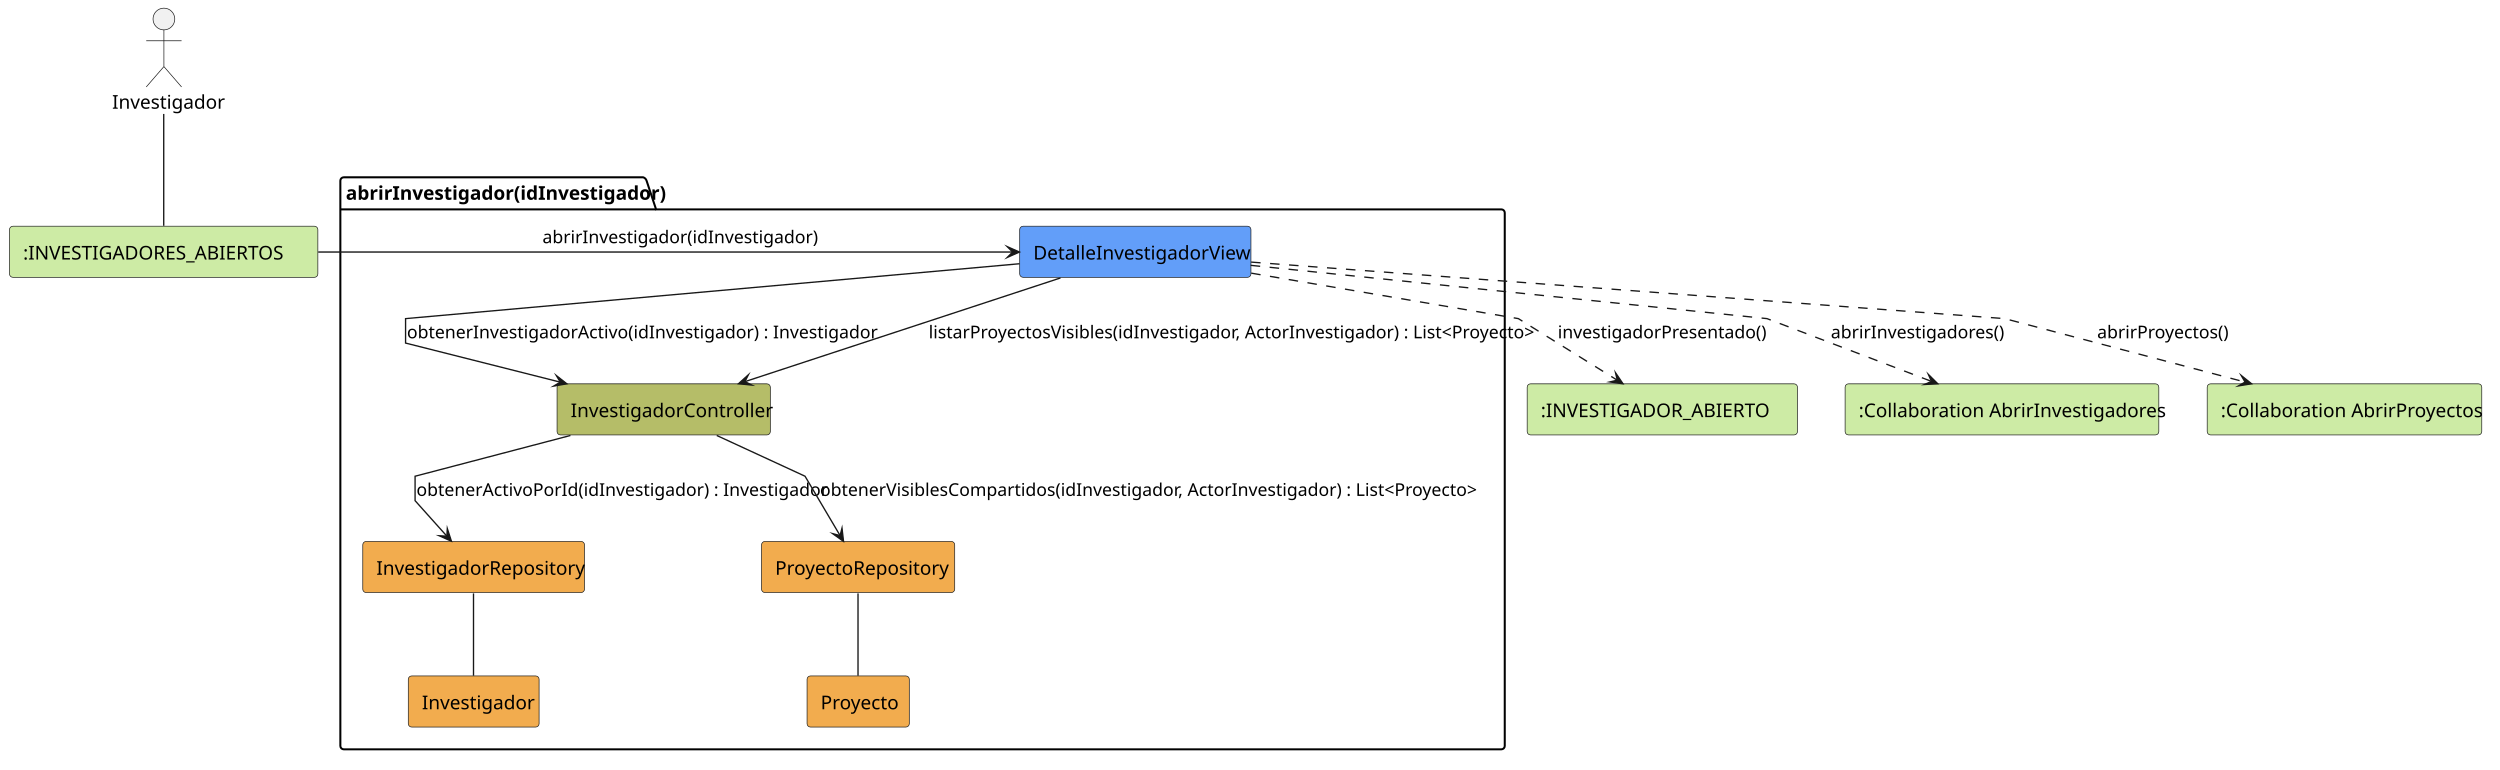
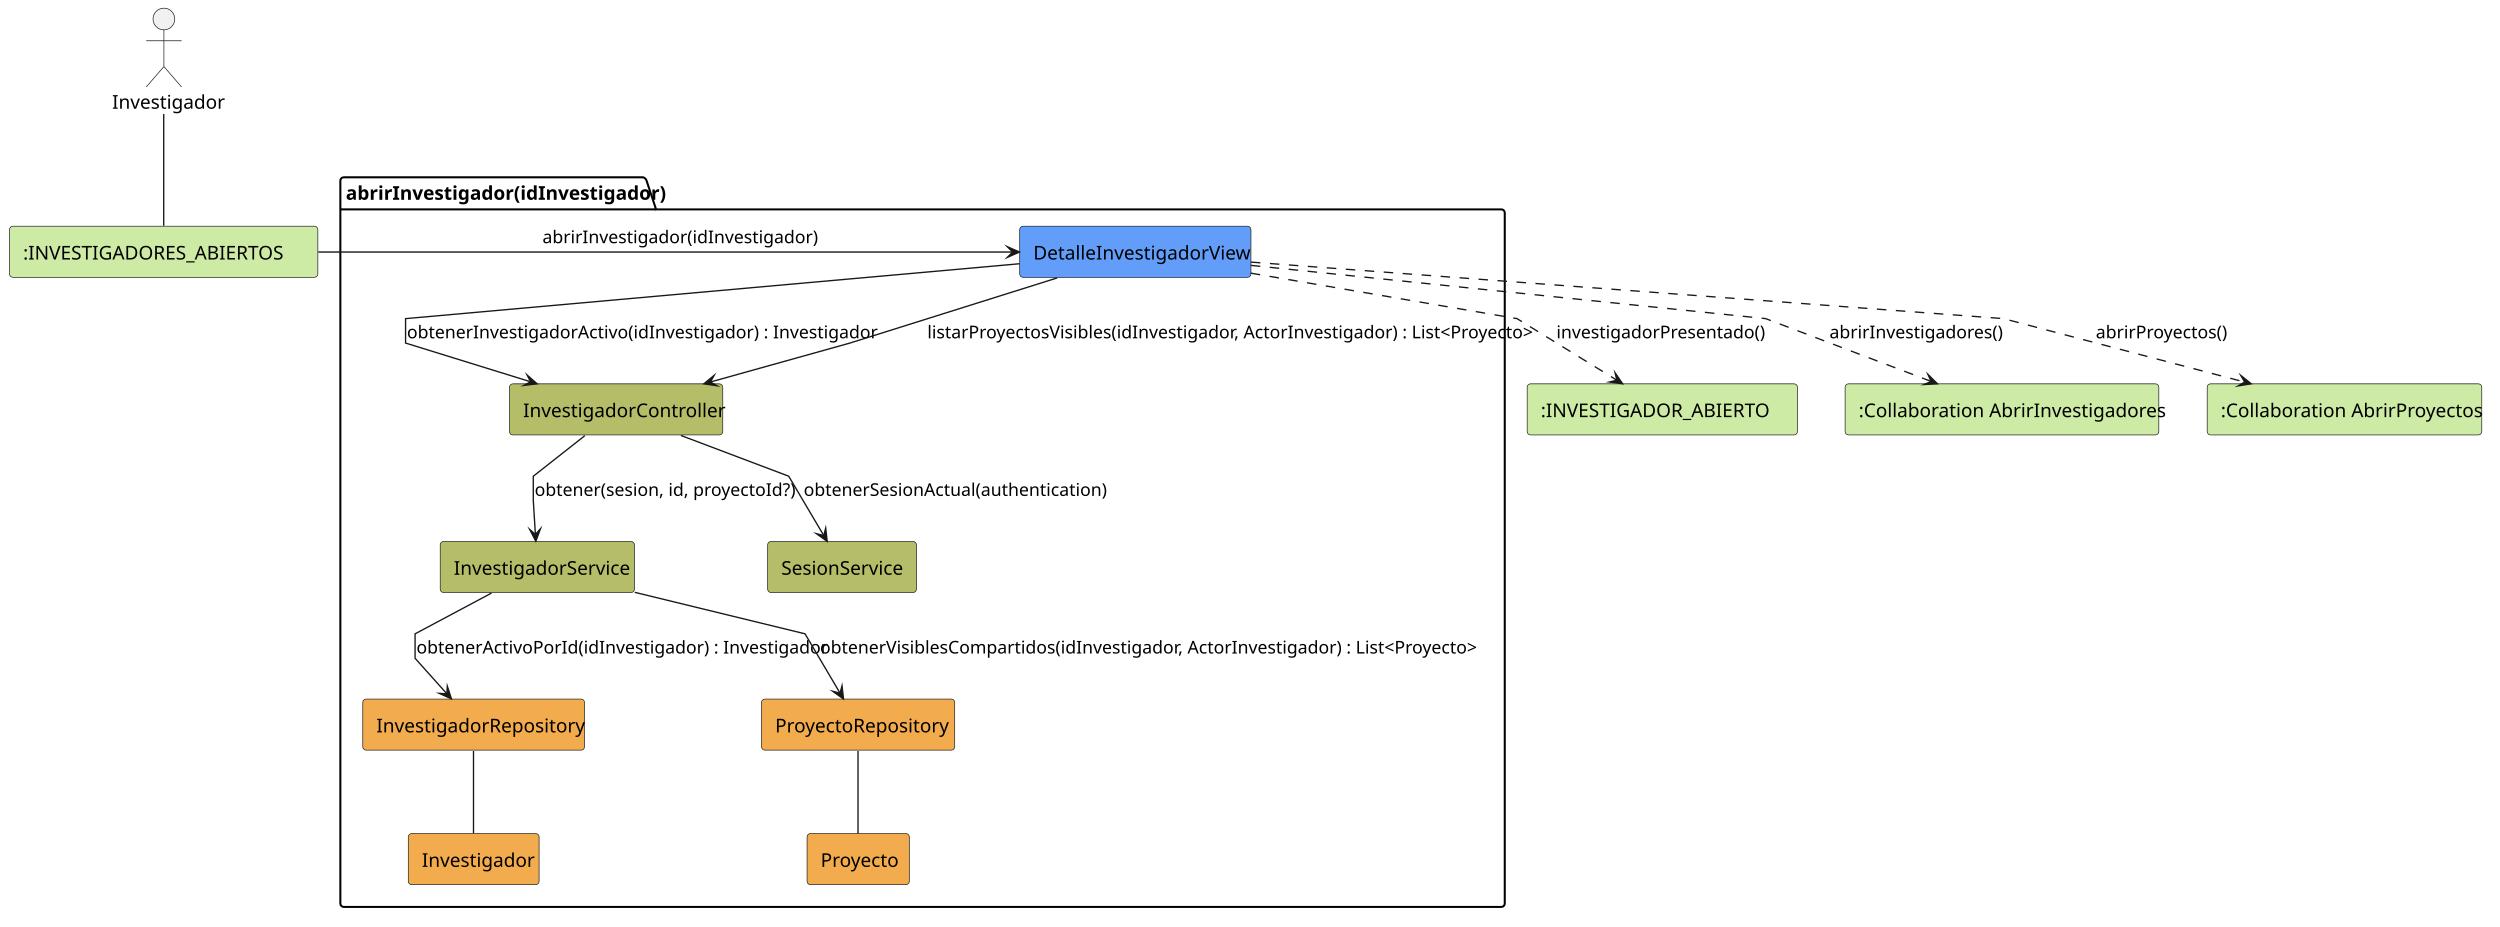
- <svg xmlns="http://www.w3.org/2000/svg" contentStyleType="text/css" data-diagram-type="DESCRIPTION" height="566px" preserveAspectRatio="none" style="width:1840px;height:566px;background:#FFFFFF;" version="1.1" viewBox="0 0 1840 566" width="1840px" zoomAndPan="magnify">
+ <svg xmlns="http://www.w3.org/2000/svg" contentStyleType="text/css" data-diagram-type="DESCRIPTION" height="682px" preserveAspectRatio="none" style="width:1840px;height:682px;background:#FFFFFF;" version="1.1" viewBox="0 0 1840 682" width="1840px" zoomAndPan="magnify">
  <defs />
  <g>
    <g class="cluster" data-qualified-name="abrirInvestigador" data-source-line="5" id="ent0003">
-       <path d="M253,130.5 L473.372,130.5 A3.75,3.75 0 0 1 475.872,133 L482.872,154.109 L1105,154.109 A2.5,2.5 0 0 1 1107.5,156.609 L1107.5,549 A2.5,2.5 0 0 1 1105,551.5 L253,551.5 A2.5,2.5 0 0 1 250.5,549 L250.5,133 A2.5,2.5 0 0 1 253,130.5" fill="none" style="stroke:#000000;stroke-width:1.5;" />
+       <path d="M253,130.5 L473.372,130.5 A3.75,3.75 0 0 1 475.872,133 L482.872,154.109 L1105,154.109 A2.5,2.5 0 0 1 1107.5,156.609 L1107.5,665 A2.5,2.5 0 0 1 1105,667.5 L253,667.5 A2.5,2.5 0 0 1 250.5,665 L250.5,133 A2.5,2.5 0 0 1 253,130.5" fill="none" style="stroke:#000000;stroke-width:1.5;" />
      <line style="stroke:#000000;stroke-width:1.5;" x1="250.5" x2="482.872" y1="154.109" y2="154.109" />
      <text fill="#000000" font-family="sans-serif" font-size="14" font-weight="700" lengthAdjust="spacing" textLength="219.372" x="254.5" y="147.033">abrirInvestigador(idInvestigador)</text>
    </g>
    <g class="entity" data-qualified-name="abrirInvestigador.DetalleInvestigadorView" data-source-line="6" id="ent0004">
      <rect fill="#629EF9" height="37.609" rx="2.5" ry="2.5" style="stroke:#181818;stroke-width:0.5;" width="170.192" x="750.5" y="166.5" />
      <text fill="#000000" font-family="sans-serif" font-size="14" lengthAdjust="spacing" textLength="150.192" x="760.5" y="191.033">DetalleInvestigadorView</text>
    </g>
    <g class="entity" data-qualified-name="abrirInvestigador.InvestigadorController" data-source-line="7" id="ent0005">
-       <rect fill="#B5BD68" height="37.609" rx="2.5" ry="2.5" style="stroke:#181818;stroke-width:0.5;" width="156.958" x="410" y="282.5" />
-       <text fill="#000000" font-family="sans-serif" font-size="14" lengthAdjust="spacing" textLength="136.958" x="420" y="307.033">InvestigadorController</text>
+       <rect fill="#B5BD68" height="37.609" rx="2.5" ry="2.5" style="stroke:#181818;stroke-width:0.5;" width="156.958" x="375" y="282.5" />
+       <text fill="#000000" font-family="sans-serif" font-size="14" lengthAdjust="spacing" textLength="136.958" x="385" y="307.033">InvestigadorController</text>
    </g>
-     <g class="entity" data-qualified-name="abrirInvestigador.InvestigadorRepository" data-source-line="8" id="ent0006">
-       <rect fill="#F2AC4E" height="37.609" rx="2.5" ry="2.5" style="stroke:#181818;stroke-width:0.5;" width="163.185" x="267" y="398.5" />
-       <text fill="#000000" font-family="sans-serif" font-size="14" lengthAdjust="spacing" textLength="143.185" x="277" y="423.033">InvestigadorRepository</text>
+     <g class="entity" data-qualified-name="abrirInvestigador.InvestigadorService" data-source-line="8" id="ent0006">
+       <rect fill="#B5BD68" height="37.609" rx="2.5" ry="2.5" style="stroke:#181818;stroke-width:0.5;" width="142.951" x="324" y="398.5" />
+       <text fill="#000000" font-family="sans-serif" font-size="14" lengthAdjust="spacing" textLength="122.951" x="334" y="423.033">InvestigadorService</text>
    </g>
-     <g class="entity" data-qualified-name="abrirInvestigador.ProyectoRepository" data-source-line="9" id="ent0007">
-       <rect fill="#F2AC4E" height="37.609" rx="2.5" ry="2.5" style="stroke:#181818;stroke-width:0.5;" width="142.165" x="560.5" y="398.5" />
-       <text fill="#000000" font-family="sans-serif" font-size="14" lengthAdjust="spacing" textLength="122.165" x="570.5" y="423.033">ProyectoRepository</text>
+     <g class="entity" data-qualified-name="abrirInvestigador.SesionService" data-source-line="9" id="ent0007">
+       <rect fill="#B5BD68" height="37.609" rx="2.5" ry="2.5" style="stroke:#181818;stroke-width:0.5;" width="109.489" x="565" y="398.5" />
+       <text fill="#000000" font-family="sans-serif" font-size="14" lengthAdjust="spacing" textLength="89.489" x="575" y="423.033">SesionService</text>
    </g>
-     <g class="entity" data-qualified-name="abrirInvestigador.Investigador" data-source-line="10" id="ent0008">
-       <rect fill="#F2AC4E" height="37.609" rx="2.5" ry="2.5" style="stroke:#181818;stroke-width:0.5;" width="96.269" x="300.5" y="497.5" />
-       <text fill="#000000" font-family="sans-serif" font-size="14" lengthAdjust="spacing" textLength="76.269" x="310.5" y="522.033">Investigador</text>
+     <g class="entity" data-qualified-name="abrirInvestigador.InvestigadorRepository" data-source-line="10" id="ent0008">
+       <rect fill="#F2AC4E" height="37.609" rx="2.5" ry="2.5" style="stroke:#181818;stroke-width:0.5;" width="163.185" x="267" y="514.5" />
+       <text fill="#000000" font-family="sans-serif" font-size="14" lengthAdjust="spacing" textLength="143.185" x="277" y="539.033">InvestigadorRepository</text>
    </g>
-     <g class="entity" data-qualified-name="abrirInvestigador.Proyecto" data-source-line="11" id="ent0009">
-       <rect fill="#F2AC4E" height="37.609" rx="2.5" ry="2.5" style="stroke:#181818;stroke-width:0.5;" width="75.248" x="594" y="497.5" />
-       <text fill="#000000" font-family="sans-serif" font-size="14" lengthAdjust="spacing" textLength="55.248" x="604" y="522.033">Proyecto</text>
+     <g class="entity" data-qualified-name="abrirInvestigador.ProyectoRepository" data-source-line="11" id="ent0009">
+       <rect fill="#F2AC4E" height="37.609" rx="2.5" ry="2.5" style="stroke:#181818;stroke-width:0.5;" width="142.165" x="560.5" y="514.5" />
+       <text fill="#000000" font-family="sans-serif" font-size="14" lengthAdjust="spacing" textLength="122.165" x="570.5" y="539.033">ProyectoRepository</text>
+     </g>
+     <g class="entity" data-qualified-name="abrirInvestigador.Investigador" data-source-line="12" id="ent0010">
+       <rect fill="#F2AC4E" height="37.609" rx="2.5" ry="2.5" style="stroke:#181818;stroke-width:0.5;" width="96.269" x="300.5" y="613.5" />
+       <text fill="#000000" font-family="sans-serif" font-size="14" lengthAdjust="spacing" textLength="76.269" x="310.5" y="638.033">Investigador</text>
+     </g>
+     <g class="entity" data-qualified-name="abrirInvestigador.Proyecto" data-source-line="13" id="ent0011">
+       <rect fill="#F2AC4E" height="37.609" rx="2.5" ry="2.5" style="stroke:#181818;stroke-width:0.5;" width="75.248" x="594" y="613.5" />
+       <text fill="#000000" font-family="sans-serif" font-size="14" lengthAdjust="spacing" textLength="55.248" x="604" y="638.033">Proyecto</text>
    </g>
    <g class="entity" data-qualified-name="ActorInvestigador" data-source-line="3" id="ent0001">
      <ellipse cx="120.634" cy="14" fill="#F1F1F1" rx="8" ry="8" style="stroke:#181818;stroke-width:0.5;" />
      <path d="M120.634,22 L120.634,49 M107.634,30 L133.634,30 M120.634,49 L107.634,64 M120.634,49 L133.634,64" fill="none" style="stroke:#181818;stroke-width:0.5;" />
      <text fill="#000000" font-family="sans-serif" font-size="14" lengthAdjust="spacing" textLength="76.269" x="82.5" y="80.033">Investigador</text>
    </g>
    <g class="entity" data-qualified-name="InvestigadoresAbiertos" data-source-line="4" id="ent0002">
      <rect fill="#CDEBA5" height="37.609" rx="2.5" ry="2.5" style="stroke:#181818;stroke-width:0.5;" width="226.938" x="7" y="166.5" />
      <text fill="#000000" font-family="sans-serif" font-size="14" lengthAdjust="spacing" textLength="206.938" x="17" y="191.033">:INVESTIGADORES_ABIERTOS</text>
    </g>
-     <g class="entity" data-qualified-name="InvestigadorAbierto" data-source-line="13" id="ent0010">
+     <g class="entity" data-qualified-name="InvestigadorAbierto" data-source-line="15" id="ent0012">
      <rect fill="#CDEBA5" height="37.609" rx="2.5" ry="2.5" style="stroke:#181818;stroke-width:0.5;" width="198.924" x="1124" y="282.5" />
      <text fill="#000000" font-family="sans-serif" font-size="14" lengthAdjust="spacing" textLength="178.924" x="1134" y="307.033">:INVESTIGADOR_ABIERTO</text>
    </g>
-     <g class="entity" data-qualified-name="AbrirInvestigadores" data-source-line="14" id="ent0011">
+     <g class="entity" data-qualified-name="AbrirInvestigadores" data-source-line="16" id="ent0013">
      <rect fill="#CDEBA5" height="37.609" rx="2.5" ry="2.5" style="stroke:#181818;stroke-width:0.5;" width="230.889" x="1358" y="282.5" />
      <text fill="#000000" font-family="sans-serif" font-size="14" lengthAdjust="spacing" textLength="210.889" x="1368" y="307.033">:Collaboration AbrirInvestigadores</text>
    </g>
-     <g class="entity" data-qualified-name="AbrirProyectos" data-source-line="15" id="ent0012">
+     <g class="entity" data-qualified-name="AbrirProyectos" data-source-line="17" id="ent0014">
      <rect fill="#CDEBA5" height="37.609" rx="2.5" ry="2.5" style="stroke:#181818;stroke-width:0.5;" width="202.082" x="1624.5" y="282.5" />
      <text fill="#000000" font-family="sans-serif" font-size="14" lengthAdjust="spacing" textLength="182.082" x="1634.5" y="307.033">:Collaboration AbrirProyectos</text>
    </g>
-     <g class="link" data-entity-1="ent0001" data-entity-2="ent0002" data-link-type="association" data-source-line="17" id="lnk13">
+     <g class="link" data-entity-1="ent0001" data-entity-2="ent0002" data-link-type="association" data-source-line="19" id="lnk15">
      <path d="M120.5,83.85 C120.5,110.69 120.5,145.34 120.5,166.2" fill="none" id="ActorInvestigador-InvestigadoresAbiertos" style="stroke:#181818;stroke-width:1;" />
    </g>
-     <g class="link" data-entity-1="ent0002" data-entity-2="ent0004" data-link-type="dependency" data-source-line="18" id="lnk14">
+     <g class="link" data-entity-1="ent0002" data-entity-2="ent0004" data-link-type="dependency" data-source-line="20" id="lnk16">
      <path d="M234.19,185.5 C377.81,185.5 616.7,185.5 745.3,185.5" fill="none" id="InvestigadoresAbiertos-to-DetalleInvestigadorView" style="stroke:#181818;stroke-width:1;" />
      <polygon fill="#181818" points="750.3,185.5,741.3,181.5,745.3,185.5,741.3,189.5,750.3,185.5" style="stroke:#181818;stroke-width:1;stroke-linejoin:miter;stroke-miterlimit:10;" />
      <text fill="#000000" font-family="sans-serif" font-size="13" lengthAdjust="spacing" textLength="186.424" x="399.25" y="178.995">abrirInvestigador(idInvestigador)</text>
    </g>
-     <g class="link" data-entity-1="ent0004" data-entity-2="ent0005" data-link-type="dependency" data-source-line="19" id="lnk15">
-       <path d="M750.41,194.11 C598.99,207.64 298.5,234.5 298.5,234.5 C298.5,234.5 298.5,252.5 298.5,252.5 C298.5,252.5 358.452,267.645 412.362,281.265" fill="none" id="DetalleInvestigadorView-to-InvestigadorController" style="stroke:#181818;stroke-width:1;" />
-       <polygon fill="#181818" points="417.21,282.49,409.464,276.407,412.362,281.265,407.504,284.164,417.21,282.49" style="stroke:#181818;stroke-width:1;stroke-linejoin:miter;stroke-miterlimit:10;" />
+     <g class="link" data-entity-1="ent0004" data-entity-2="ent0005" data-link-type="dependency" data-source-line="21" id="lnk17">
+       <path d="M750.41,194.11 C598.99,207.64 298.5,234.5 298.5,234.5 C298.5,234.5 298.5,252.5 298.5,252.5 C298.5,252.5 346.584,267.391 390.564,281.011" fill="none" id="DetalleInvestigadorView-to-InvestigadorController" style="stroke:#181818;stroke-width:1;" />
+       <polygon fill="#181818" points="395.34,282.49,387.926,276.007,390.564,281.011,385.56,283.649,395.34,282.49" style="stroke:#181818;stroke-width:1;stroke-linejoin:miter;stroke-miterlimit:10;" />
      <text fill="#000000" font-family="sans-serif" font-size="13" lengthAdjust="spacing" textLength="321.566" x="299.5" y="248.995">obtenerInvestigadorActivo(idInvestigador) : Investigador</text>
    </g>
-     <g class="link" data-entity-1="ent0004" data-entity-2="ent0005" data-link-type="dependency" data-source-line="21" id="lnk17">
-       <path d="M780.52,204.56 C715.64,225.88 613.15,259.549 548.26,280.869" fill="none" id="DetalleInvestigadorView-to-InvestigadorController-1" style="stroke:#181818;stroke-width:1;" />
-       <polygon fill="#181818" points="543.51,282.43,553.309,283.421,548.26,280.869,550.812,275.821,543.51,282.43" style="stroke:#181818;stroke-width:1;stroke-linejoin:miter;stroke-miterlimit:10;" />
-       <text fill="#000000" font-family="sans-serif" font-size="13" lengthAdjust="spacing" textLength="425.579" x="683.5" y="248.995">listarProyectosVisibles(idInvestigador, ActorInvestigador) : List&lt;Proyecto&gt;</text>
+     <g class="link" data-entity-1="ent0004" data-entity-2="ent0005" data-link-type="dependency" data-source-line="25" id="lnk21">
+       <path d="M778.12,204.53 C715.94,224.08 625.5,252.5 625.5,252.5 C625.5,252.5 571.656,267.526 522.856,281.146" fill="none" id="DetalleInvestigadorView-to-InvestigadorController-1" style="stroke:#181818;stroke-width:1;" />
+       <polygon fill="#181818" points="518.04,282.49,527.784,283.923,522.856,281.146,525.633,276.218,518.04,282.49" style="stroke:#181818;stroke-width:1;stroke-linejoin:miter;stroke-miterlimit:10;" />
+       <text fill="#000000" font-family="sans-serif" font-size="13" lengthAdjust="spacing" textLength="425.579" x="682.5" y="248.995">listarProyectosVisibles(idInvestigador, ActorInvestigador) : List&lt;Proyecto&gt;</text>
    </g>
-     <g class="link" data-entity-1="ent0005" data-entity-2="ent0006" data-link-type="dependency" data-source-line="20" id="lnk16">
-       <path d="M419.84,320.51 C367.91,334.13 305.5,350.5 305.5,350.5 C305.5,350.5 305.5,368.5 305.5,368.5 C305.5,368.5 316.734,381.035 328.904,394.625" fill="none" id="InvestigadorController-to-InvestigadorRepository" style="stroke:#181818;stroke-width:1;" />
-       <polygon fill="#181818" points="332.24,398.35,329.216,388.977,328.904,394.625,323.256,394.314,332.24,398.35" style="stroke:#181818;stroke-width:1;stroke-linejoin:miter;stroke-miterlimit:10;" />
-       <text fill="#000000" font-family="sans-serif" font-size="13" lengthAdjust="spacing" textLength="281.817" x="306.5" y="364.995">obtenerActivoPorId(idInvestigador) : Investigador</text>
+     <g class="link" data-entity-1="ent0005" data-entity-2="ent0006" data-link-type="dependency" data-source-line="22" id="lnk18">
+       <path d="M430.44,320.65 C413.16,334.24 392.5,350.5 392.5,350.5 C392.5,350.5 392.5,368.5 392.5,368.5 C392.5,368.5 393.208,379.77 394.058,393.36" fill="none" id="InvestigadorController-to-InvestigadorService" style="stroke:#181818;stroke-width:1;" />
+       <polygon fill="#181818" points="394.37,398.35,397.8,389.118,394.058,393.36,389.816,389.617,394.37,398.35" style="stroke:#181818;stroke-width:1;stroke-linejoin:miter;stroke-miterlimit:10;" />
+       <text fill="#000000" font-family="sans-serif" font-size="13" lengthAdjust="spacing" textLength="182.825" x="393.5" y="364.995">obtener(sesion, id, proyectoId?)</text>
    </g>
-     <g class="link" data-entity-1="ent0005" data-entity-2="ent0007" data-link-type="dependency" data-source-line="22" id="lnk18">
-       <path d="M527.52,320.51 C557.03,334.13 592.5,350.5 592.5,350.5 C592.5,350.5 606.758,374.614 618.298,394.164" fill="none" id="InvestigadorController-to-ProyectoRepository" style="stroke:#181818;stroke-width:1;" />
-       <polygon fill="#181818" points="620.84,398.47,619.71,388.686,618.298,394.164,612.82,392.753,620.84,398.47" style="stroke:#181818;stroke-width:1;stroke-linejoin:miter;stroke-miterlimit:10;" />
-       <text fill="#000000" font-family="sans-serif" font-size="13" lengthAdjust="spacing" textLength="458.117" x="603.5" y="364.995">obtenerVisiblesCompartidos(idInvestigador, ActorInvestigador) : List&lt;Proyecto&gt;</text>
+     <g class="link" data-entity-1="ent0005" data-entity-2="ent0007" data-link-type="dependency" data-source-line="23" id="lnk19">
+       <path d="M501.15,320.51 C537.19,334.13 580.5,350.5 580.5,350.5 C580.5,350.5 594.758,374.614 606.298,394.164" fill="none" id="InvestigadorController-to-SesionService" style="stroke:#181818;stroke-width:1;" />
+       <polygon fill="#181818" points="608.84,398.47,607.71,388.686,606.298,394.164,600.82,392.753,608.84,398.47" style="stroke:#181818;stroke-width:1;stroke-linejoin:miter;stroke-miterlimit:10;" />
+       <text fill="#000000" font-family="sans-serif" font-size="13" lengthAdjust="spacing" textLength="209.581" x="591.5" y="364.995">obtenerSesionActual(authentication)</text>
    </g>
-     <g class="link" data-entity-1="ent0006" data-entity-2="ent0008" data-link-type="association" data-source-line="23" id="lnk19">
-       <path d="M348.5,436.74 C348.5,454.09 348.5,480.02 348.5,497.34" fill="none" id="InvestigadorRepository-Investigador" style="stroke:#181818;stroke-width:1;" />
+     <g class="link" data-entity-1="ent0006" data-entity-2="ent0008" data-link-type="dependency" data-source-line="24" id="lnk20">
+       <path d="M361.73,436.51 C336.19,450.13 305.5,466.5 305.5,466.5 C305.5,466.5 305.5,484.5 305.5,484.5 C305.5,484.5 316.734,497.035 328.904,510.625" fill="none" id="InvestigadorService-to-InvestigadorRepository" style="stroke:#181818;stroke-width:1;" />
+       <polygon fill="#181818" points="332.24,514.35,329.216,504.977,328.904,510.625,323.256,510.314,332.24,514.35" style="stroke:#181818;stroke-width:1;stroke-linejoin:miter;stroke-miterlimit:10;" />
+       <text fill="#000000" font-family="sans-serif" font-size="13" lengthAdjust="spacing" textLength="281.817" x="306.5" y="480.995">obtenerActivoPorId(idInvestigador) : Investigador</text>
    </g>
-     <g class="link" data-entity-1="ent0007" data-entity-2="ent0009" data-link-type="association" data-source-line="24" id="lnk20">
-       <path d="M631.5,436.74 C631.5,454.09 631.5,480.02 631.5,497.34" fill="none" id="ProyectoRepository-Proyecto" style="stroke:#181818;stroke-width:1;" />
+     <g class="link" data-entity-1="ent0006" data-entity-2="ent0009" data-link-type="dependency" data-source-line="26" id="lnk22">
+       <path d="M467.18,435.96 C523.51,449.69 592.5,466.5 592.5,466.5 C592.5,466.5 606.758,490.614 618.298,510.164" fill="none" id="InvestigadorService-to-ProyectoRepository" style="stroke:#181818;stroke-width:1;" />
+       <polygon fill="#181818" points="620.84,514.47,619.71,504.686,618.298,510.164,612.82,508.753,620.84,514.47" style="stroke:#181818;stroke-width:1;stroke-linejoin:miter;stroke-miterlimit:10;" />
+       <text fill="#000000" font-family="sans-serif" font-size="13" lengthAdjust="spacing" textLength="458.117" x="603.5" y="480.995">obtenerVisiblesCompartidos(idInvestigador, ActorInvestigador) : List&lt;Proyecto&gt;</text>
    </g>
-     <g class="link" data-entity-1="ent0004" data-entity-2="ent0010" data-link-type="dependency" data-source-line="25" id="lnk21">
-       <path d="M920.87,201.03 C1003.87,215.16 1117.5,234.5 1117.5,234.5 C1117.5,234.5 1158.906,260.277 1190.296,279.827" fill="none" id="DetalleInvestigadorView-to-InvestigadorAbierto" style="stroke:#181818;stroke-width:1;stroke-dasharray:7,7;" />
-       <polygon fill="#181818" points="1194.54,282.47,1189.015,274.317,1190.296,279.827,1184.786,281.107,1194.54,282.47" style="stroke:#181818;stroke-width:1;stroke-linejoin:miter;stroke-miterlimit:10;" />
-       <text fill="#000000" font-family="sans-serif" font-size="13" lengthAdjust="spacing" textLength="145.247" x="1146.5" y="248.995">investigadorPresentado()</text>
+     <g class="link" data-entity-1="ent0008" data-entity-2="ent0010" data-link-type="association" data-source-line="27" id="lnk23">
+       <path d="M348.5,552.74 C348.5,570.09 348.5,596.02 348.5,613.34" fill="none" id="InvestigadorRepository-Investigador" style="stroke:#181818;stroke-width:1;" />
    </g>
-     <g class="link" data-entity-1="ent0004" data-entity-2="ent0011" data-link-type="dependency" data-source-line="26" id="lnk22">
-       <path d="M920.52,195.28 C1054.7,209.13 1300.5,234.5 1300.5,234.5 C1300.5,234.5 1370.329,261.137 1421.559,280.687" fill="none" id="DetalleInvestigadorView-to-AbrirInvestigadores" style="stroke:#181818;stroke-width:1;stroke-dasharray:7,7;" />
-       <polygon fill="#181818" points="1426.23,282.47,1419.248,275.524,1421.559,280.687,1416.395,282.998,1426.23,282.47" style="stroke:#181818;stroke-width:1;stroke-linejoin:miter;stroke-miterlimit:10;" />
-       <text fill="#000000" font-family="sans-serif" font-size="13" lengthAdjust="spacing" textLength="119.215" x="1347.5" y="248.995">abrirInvestigadores()</text>
+     <g class="link" data-entity-1="ent0009" data-entity-2="ent0011" data-link-type="association" data-source-line="28" id="lnk24">
+       <path d="M631.5,552.74 C631.5,570.09 631.5,596.02 631.5,613.34" fill="none" id="ProyectoRepository-Proyecto" style="stroke:#181818;stroke-width:1;" />
    </g>
-     <g class="link" data-entity-1="ent0004" data-entity-2="ent0012" data-link-type="dependency" data-source-line="27" id="lnk23">
-       <path d="M920.82,192.9 C1095.06,205.97 1475.5,234.5 1475.5,234.5 C1475.5,234.5 1578.336,261.643 1652.356,281.193" fill="none" id="DetalleInvestigadorView-to-AbrirProyectos" style="stroke:#181818;stroke-width:1;stroke-dasharray:7,7;" />
-       <polygon fill="#181818" points="1657.19,282.47,1649.51,276.304,1652.356,281.193,1647.467,284.039,1657.19,282.47" style="stroke:#181818;stroke-width:1;stroke-linejoin:miter;stroke-miterlimit:10;" />
-       <text fill="#000000" font-family="sans-serif" font-size="13" lengthAdjust="spacing" textLength="92.466" x="1543.5" y="248.995">abrirProyectos()</text>
+     <g class="link" data-entity-1="ent0004" data-entity-2="ent0012" data-link-type="dependency" data-source-line="29" id="lnk25">
+       <path d="M920.57,201.03 C1003.28,215.16 1116.5,234.5 1116.5,234.5 C1116.5,234.5 1158.325,260.294 1190.005,279.844" fill="none" id="DetalleInvestigadorView-to-InvestigadorAbierto" style="stroke:#181818;stroke-width:1;stroke-dasharray:7,7;" />
+       <polygon fill="#181818" points="1194.26,282.47,1188.702,274.339,1190.005,279.844,1184.5,281.148,1194.26,282.47" style="stroke:#181818;stroke-width:1;stroke-linejoin:miter;stroke-miterlimit:10;" />
+       <text fill="#000000" font-family="sans-serif" font-size="13" lengthAdjust="spacing" textLength="145.247" x="1145.5" y="248.995">investigadorPresentado()</text>
+     </g>
+     <g class="link" data-entity-1="ent0004" data-entity-2="ent0013" data-link-type="dependency" data-source-line="30" id="lnk26">
+       <path d="M920.6,195.3 C1054.56,209.16 1299.5,234.5 1299.5,234.5 C1299.5,234.5 1369.765,261.146 1421.275,280.696" fill="none" id="DetalleInvestigadorView-to-AbrirInvestigadores" style="stroke:#181818;stroke-width:1;stroke-dasharray:7,7;" />
+       <polygon fill="#181818" points="1425.95,282.47,1418.955,275.537,1421.275,280.696,1416.116,283.016,1425.95,282.47" style="stroke:#181818;stroke-width:1;stroke-linejoin:miter;stroke-miterlimit:10;" />
+       <text fill="#000000" font-family="sans-serif" font-size="13" lengthAdjust="spacing" textLength="119.215" x="1346.5" y="248.995">abrirInvestigadores()</text>
+     </g>
+     <g class="link" data-entity-1="ent0004" data-entity-2="ent0014" data-link-type="dependency" data-source-line="31" id="lnk27">
+       <path d="M920.68,192.9 C1094.66,205.97 1474.5,234.5 1474.5,234.5 C1474.5,234.5 1577.764,261.648 1652.074,281.198" fill="none" id="DetalleInvestigadorView-to-AbrirProyectos" style="stroke:#181818;stroke-width:1;stroke-dasharray:7,7;" />
+       <polygon fill="#181818" points="1656.91,282.47,1649.224,276.312,1652.074,281.198,1647.188,284.048,1656.91,282.47" style="stroke:#181818;stroke-width:1;stroke-linejoin:miter;stroke-miterlimit:10;" />
+       <text fill="#000000" font-family="sans-serif" font-size="13" lengthAdjust="spacing" textLength="92.466" x="1542.5" y="248.995">abrirProyectos()</text>
    </g>
  </g>
</svg>
